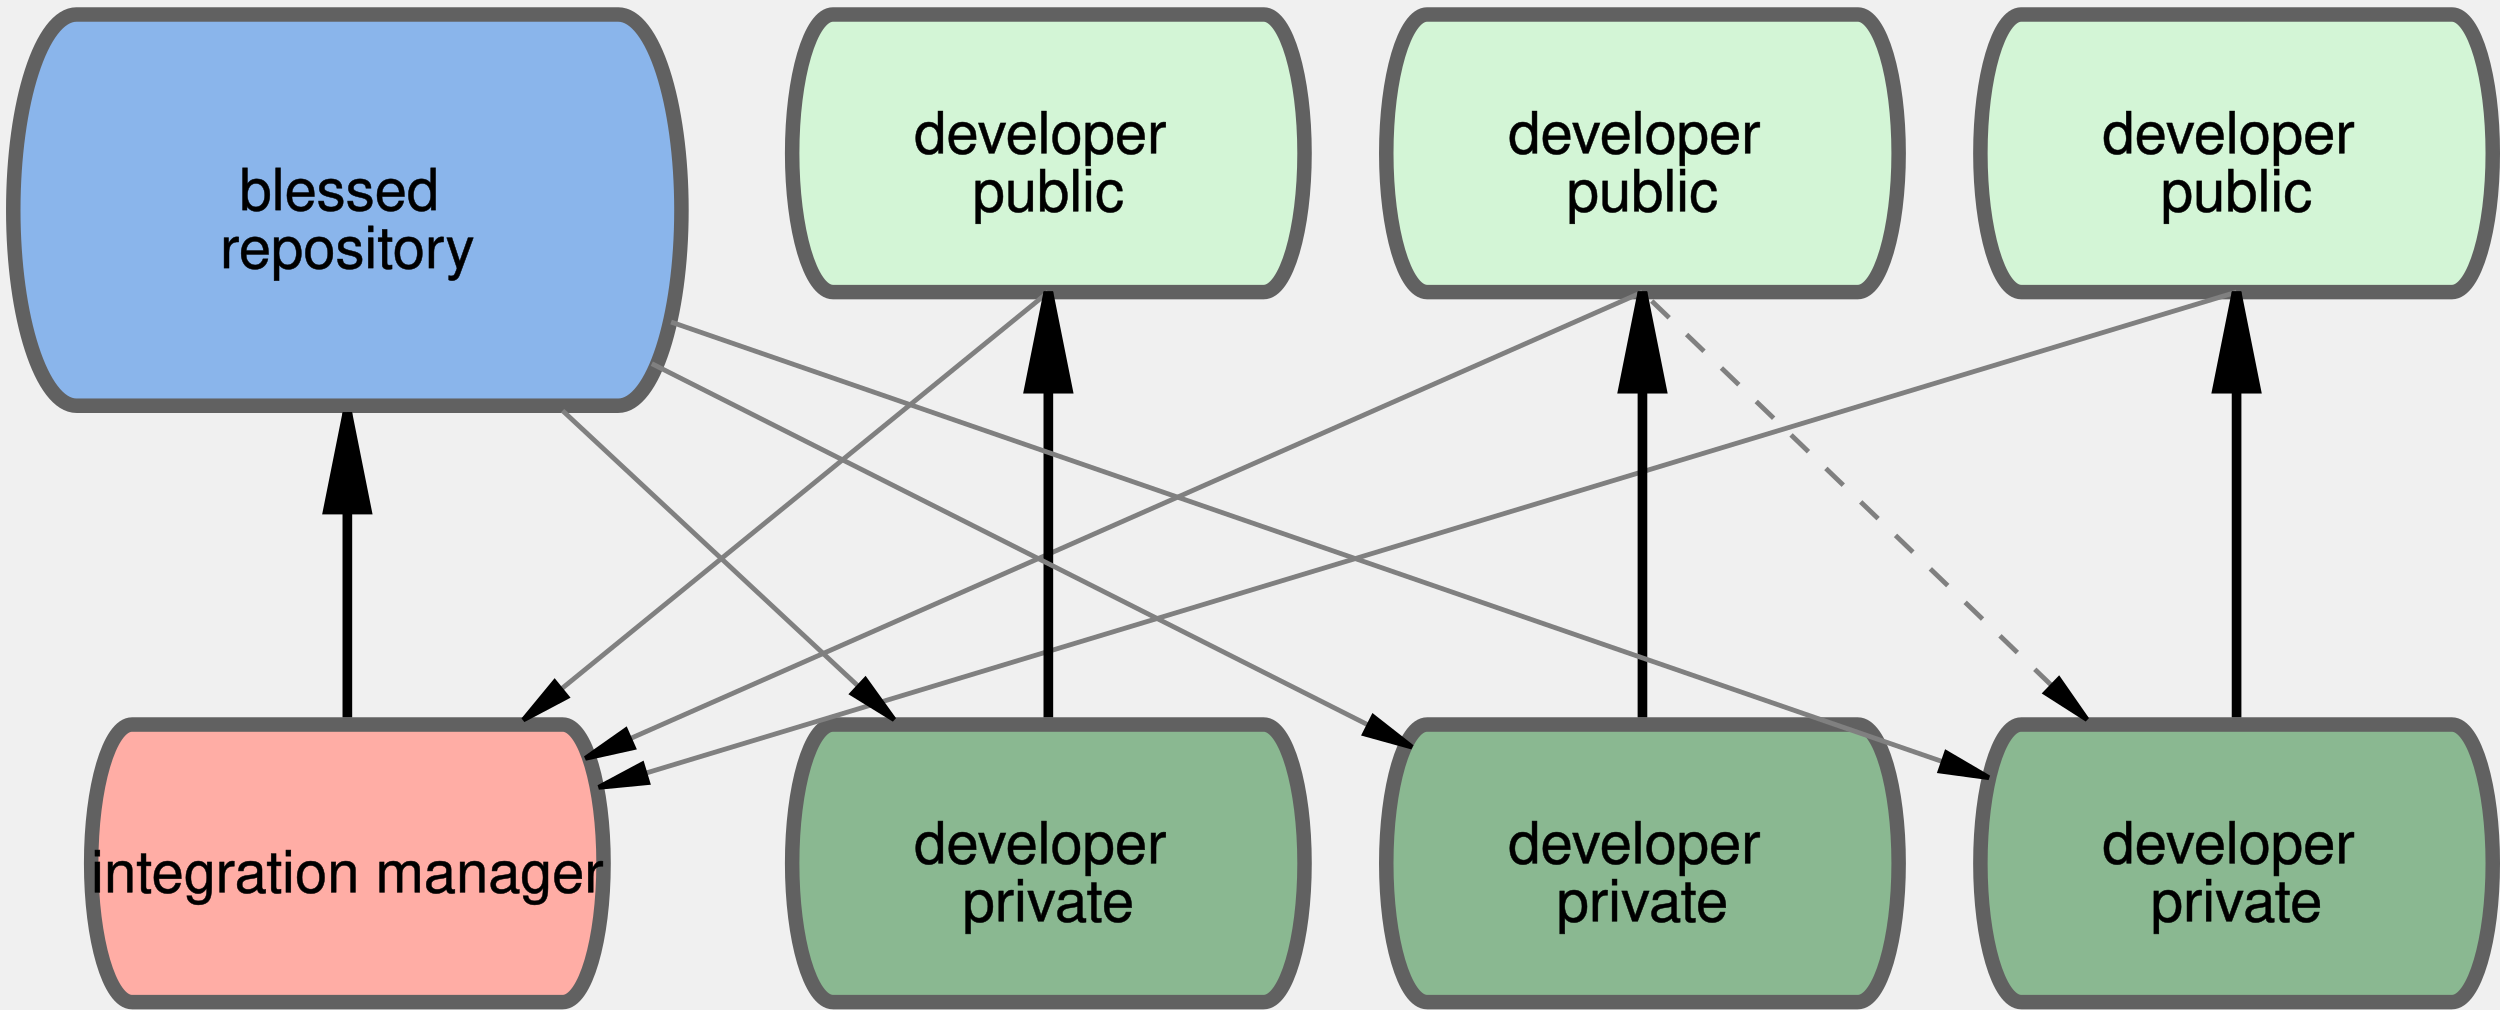
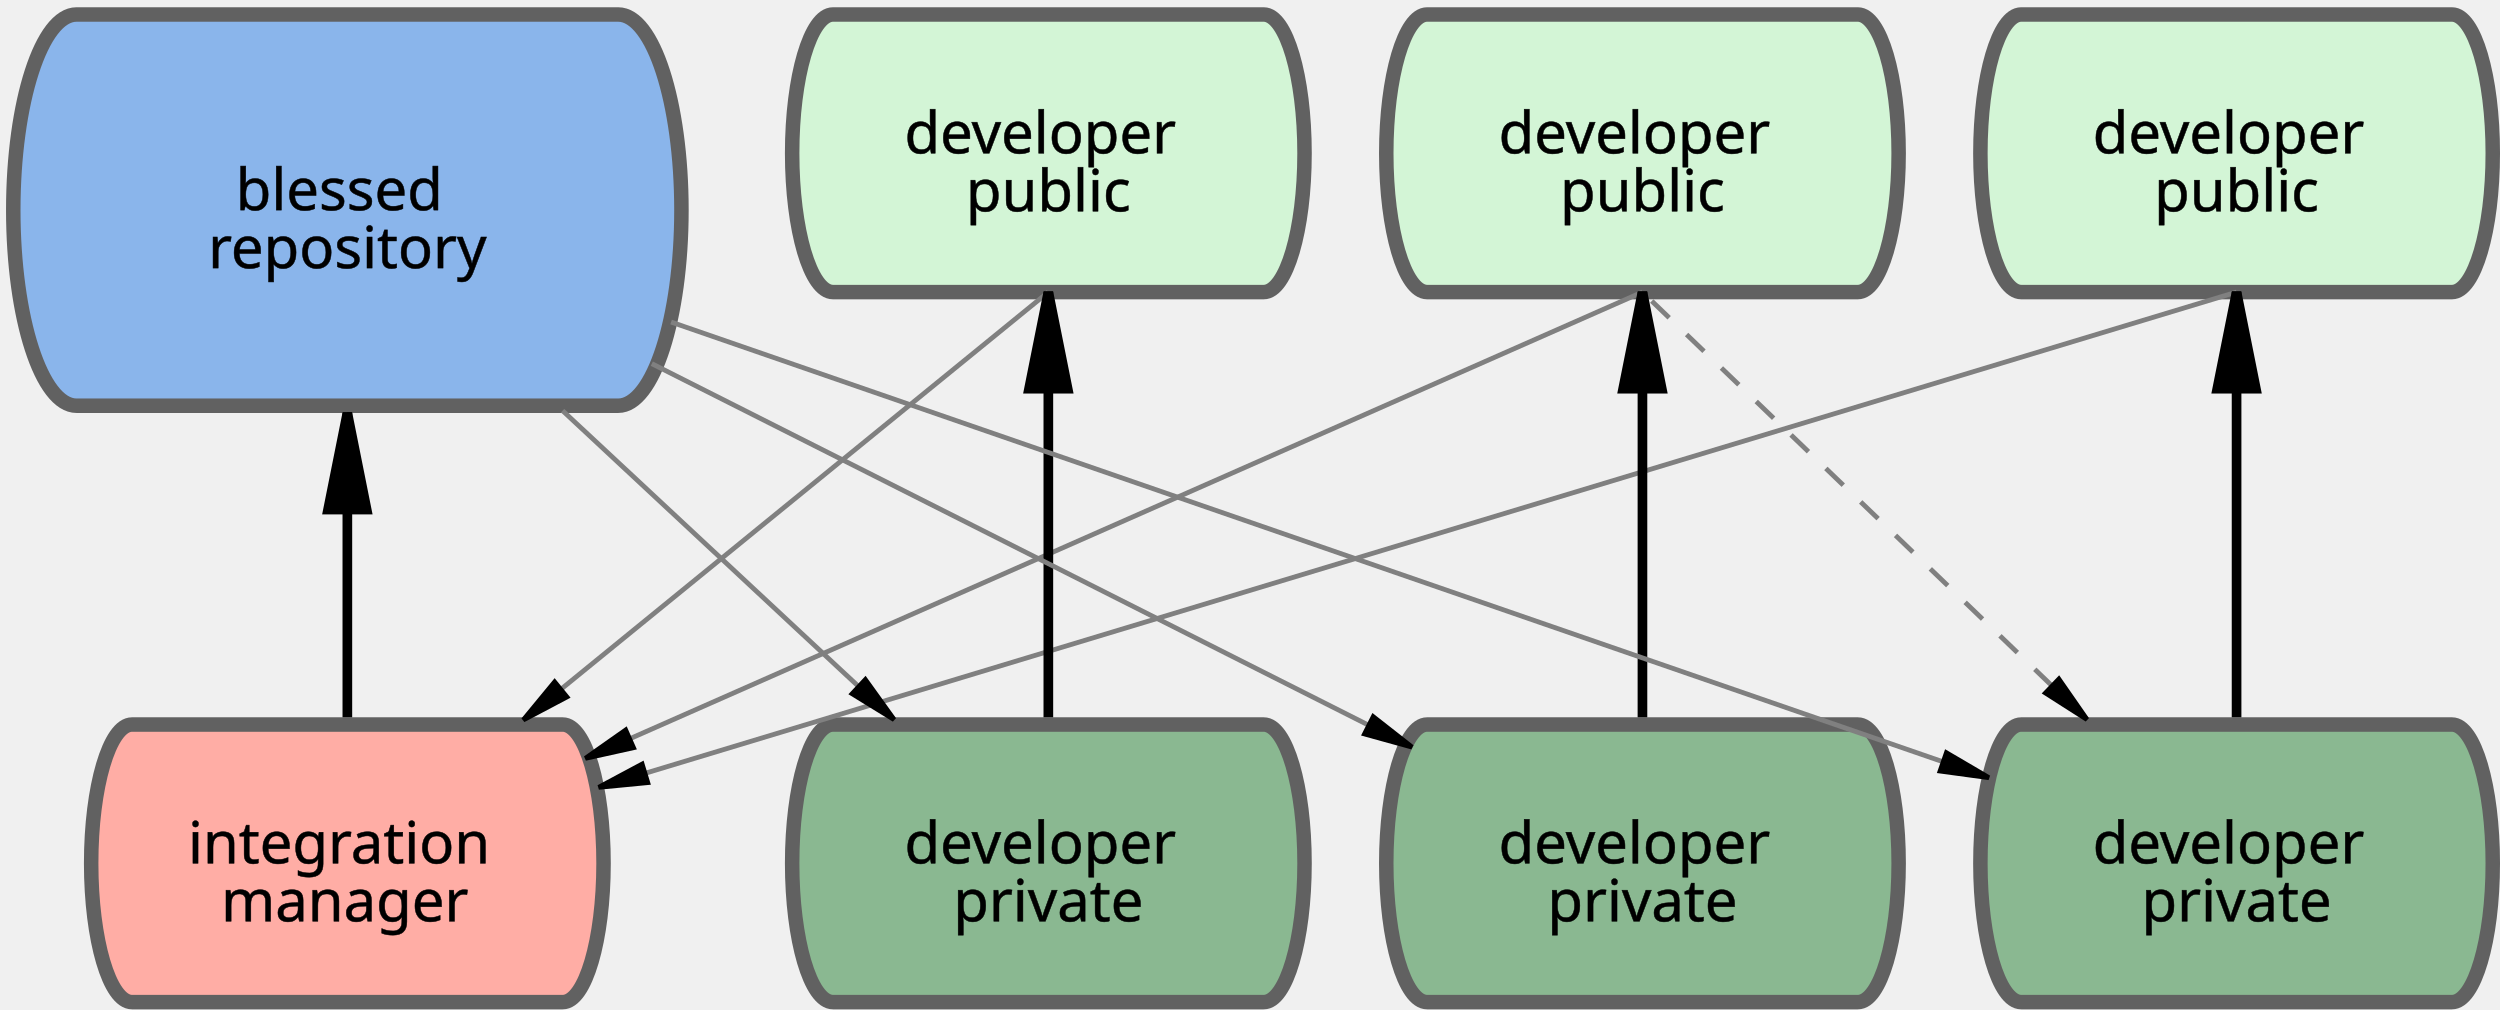
- <svg xmlns="http://www.w3.org/2000/svg">
-   <defs>
-     <marker id="Arrow1Lstart" orient="auto" refX="0.0" refY="0.0" style="overflow:visible">
-       <path d="M 10,0.0 L 10.0,-2.0 L 0.0,0.0 L 10.0,2.0 z" id="path3663" style="fill-rule:evenodd;stroke:#000000;stroke-width:1.0px;marker-start:none" />
+ <svg xmlns="http://www.w3.org/2000/svg" version="1.1" width="100%" height="100%" id="svg2">
+   <defs id="defs4">
+     <marker refX="0" refY="0" orient="auto" id="Arrow1Lstart" style="overflow:visible">
+       <path d="M 10,0 10,-2 0,0 10,2 z" id="path3663" style="fill-rule:evenodd;stroke:#000000;stroke-width:1px;marker-start:none" />
    </marker>
  </defs>
-   <g style="stroke:#000000;fill:#fff">
-     <rect height="57.47" id="1957" rx="8.458" ry="28.735" style="stroke:#616161;stroke-width:3px;fill:#d3f5d6" width="106.079" x="287.0" y="3.0" />
-     <text id="1957_text" style="fill:#000000;stroke:#000000;stroke-width:0.1px;font-family: Helvetica;font-size:12px" x="287.0" y="3.0">
-       <tspan fill="#000000" font-family="LucidaGrande;" font-size="12.0px" id="1957_line1" stroke="#000000" text-align="center" text-anchor="middle" x="340.039" y="31.735">
- 				developer
- 			</tspan>
-       <tspan fill="#000000" font-family="LucidaGrande;" font-size="12.0px" id="1957_line2" stroke="#000000" text-align="center" text-anchor="middle" x="340.039" y="43.735">
- 				public
- 			</tspan>
+   <g id="g2908">
+     <rect width="106.079" height="57.47" rx="8.458" ry="28.735" x="287" y="3" id="1957" style="fill:#d3f5d6;stroke:#616161;stroke-width:3px" />
+     <text x="287" y="3" id="1957_text" style="font-size:12px;fill:#000000;stroke:#000000;stroke-width:0.1px;font-family:Helvetica">
+       <tspan x="340.039" y="31.735" id="1957_line1" style="font-size:12px;text-align:center;text-anchor:middle;fill:#000000;stroke:#000000;font-family:'LucidaGrande;'">developer</tspan>
+       <tspan x="340.039" y="43.735" id="1957_line2" style="font-size:12px;text-align:center;text-anchor:middle;fill:#000000;stroke:#000000;font-family:'LucidaGrande;'">public</tspan>
    </text>
-     <rect height="57.47" id="1972" rx="8.458" ry="28.735" style="stroke:#616161;stroke-width:3px;fill:#d3f5d6" width="106.079" x="164.0" y="3.0" />
-     <text id="1972_text" style="fill:#000000;stroke:#000000;stroke-width:0.1px;font-family: Helvetica;font-size:12px" x="164.0" y="3.0">
-       <tspan fill="#000000" font-family="LucidaGrande;" font-size="12.0px" id="1972_line1" stroke="#000000" text-align="center" text-anchor="middle" x="217.04" y="31.735">
- 				developer
- 			</tspan>
-       <tspan fill="#000000" font-family="LucidaGrande;" font-size="12.0px" id="1972_line2" stroke="#000000" text-align="center" text-anchor="middle" x="217.04" y="43.735">
- 				public
- 			</tspan>
+     <rect width="106.079" height="57.47" rx="8.458" ry="28.735" x="164" y="3" id="1972" style="fill:#d3f5d6;stroke:#616161;stroke-width:3px" />
+     <text x="164" y="3" id="1972_text" style="font-size:12px;fill:#000000;stroke:#000000;stroke-width:0.1px;font-family:Helvetica">
+       <tspan x="217.04" y="31.735" id="1972_line1" style="font-size:12px;text-align:center;text-anchor:middle;fill:#000000;stroke:#000000;font-family:'LucidaGrande;'">developer</tspan>
+       <tspan x="217.04" y="43.735" id="1972_line2" style="font-size:12px;text-align:center;text-anchor:middle;fill:#000000;stroke:#000000;font-family:'LucidaGrande;'">public</tspan>
    </text>
-     <rect height="57.47" id="1973" rx="8.458" ry="28.735" style="stroke:#616161;stroke-width:3px;fill:#ffada5" width="106.079" x="18.874" y="150.0" />
-     <text id="1973_text" style="fill:#000000;stroke:#000000;stroke-width:0.1px;font-family: Helvetica;font-size:12px" x="18.874" y="150.0">
-       <tspan fill="#000000" font-family="LucidaGrande;" font-size="12.0px" id="1973_line1" stroke="#000000" text-align="center" text-anchor="middle" x="71.913" y="184.735">
- 				integration manager
- 			</tspan>
+     <rect width="106.079" height="57.47" rx="8.458" ry="28.735" x="18.874" y="150" id="1973" style="fill:#ffada5;stroke:#616161;stroke-width:3px" />
+     <text x="18.824" y="144" id="1973_text" style="font-size:12px;fill:#000000;stroke:#000000;stroke-width:0.1px;font-family:Helvetica">
+       <tspan x="71.864" y="178.735" id="1973_line1" style="font-size:12px;text-align:center;text-anchor:middle;fill:#000000;stroke:#000000;font-family:'LucidaGrande;'">integration</tspan>
+       <tspan x="71.374" y="190.735" id="tspan2906" style="font-size:12px;text-align:center;text-anchor:middle;fill:#000000;stroke:#000000;font-family:'LucidaGrande;'">manager</tspan>
    </text>
-     <rect height="57.47" id="1974" rx="8.458" ry="28.735" style="stroke:#616161;stroke-width:3px;fill:#d3f5d6" width="106.079" x="410.001" y="3.0" />
-     <text id="1974_text" style="fill:#000000;stroke:#000000;stroke-width:0.1px;font-family: Helvetica;font-size:12px" x="410.001" y="3.0">
-       <tspan fill="#000000" font-family="LucidaGrande;" font-size="12.0px" id="1974_line1" stroke="#000000" text-align="center" text-anchor="middle" x="463.041" y="31.735">
- 				developer
- 			</tspan>
-       <tspan fill="#000000" font-family="LucidaGrande;" font-size="12.0px" id="1974_line2" stroke="#000000" text-align="center" text-anchor="middle" x="463.041" y="43.735">
- 				public
- 			</tspan>
+     <rect width="106.079" height="57.47" rx="8.458" ry="28.735" x="410.001" y="3" id="1974" style="fill:#d3f5d6;stroke:#616161;stroke-width:3px" />
+     <text x="410.001" y="3" id="1974_text" style="font-size:12px;fill:#000000;stroke:#000000;stroke-width:0.1px;font-family:Helvetica">
+       <tspan x="463.041" y="31.735" id="1974_line1" style="font-size:12px;text-align:center;text-anchor:middle;fill:#000000;stroke:#000000;font-family:'LucidaGrande;'">developer</tspan>
+       <tspan x="463.041" y="43.735" id="1974_line2" style="font-size:12px;text-align:center;text-anchor:middle;fill:#000000;stroke:#000000;font-family:'LucidaGrande;'">public</tspan>
    </text>
-     <rect height="81.0" id="1987" rx="13.098" ry="40.5" style="stroke:#616161;stroke-width:3px;fill:#8ab5eb" width="138.331" x="2.748" y="3.0" />
-     <text id="1987_text" style="fill:#000000;stroke:#000000;stroke-width:0.1px;font-family: Helvetica;font-size:12px" x="2.748" y="3.0">
-       <tspan fill="#000000" font-family="LucidaGrande;" font-size="12.0px" id="1987_line1" stroke="#000000" text-align="center" text-anchor="middle" x="71.913" y="43.5">
- 				blessed
- 			</tspan>
-       <tspan fill="#000000" font-family="LucidaGrande;" font-size="12.0px" id="1987_line2" stroke="#000000" text-align="center" text-anchor="middle" x="71.913" y="55.5">
- 				repository
- 			</tspan>
+     <rect width="138.331" height="81" rx="13.098" ry="40.5" x="2.748" y="3" id="1987" style="fill:#8ab5eb;stroke:#616161;stroke-width:3px" />
+     <text x="2.748" y="3" id="1987_text" style="font-size:12px;fill:#000000;stroke:#000000;stroke-width:0.1px;font-family:Helvetica">
+       <tspan x="71.913" y="43.5" id="1987_line1" style="font-size:12px;text-align:center;text-anchor:middle;fill:#000000;stroke:#000000;font-family:'LucidaGrande;'">blessed</tspan>
+       <tspan x="71.913" y="55.5" id="1987_line2" style="font-size:12px;text-align:center;text-anchor:middle;fill:#000000;stroke:#000000;font-family:'LucidaGrande;'">repository</tspan>
    </text>
-     <path d="M 71.913,85.5 L 71.913,148.5" id="1990" style="marker-start:url(#Arrow1Lstart);stroke:#000000;stroke-width:2px;marker-end:none;fill:none" />
-     <rect height="57.47" id="1991" rx="8.458" ry="28.735" style="stroke:#616161;stroke-width:3px;fill:#8ab891" width="106.079" x="287.0" y="150.0" />
-     <text id="1991_text" style="fill:#000000;stroke:#000000;stroke-width:0.1px;font-family: Helvetica;font-size:12px" x="287.0" y="150.0">
-       <tspan fill="#000000" font-family="LucidaGrande;" font-size="12.0px" id="1991_line1" stroke="#000000" text-align="center" text-anchor="middle" x="340.039" y="178.735">
- 				developer
- 			</tspan>
-       <tspan fill="#000000" font-family="LucidaGrande;" font-size="12.0px" id="1991_line2" stroke="#000000" text-align="center" text-anchor="middle" x="340.039" y="190.735">
- 				private
- 			</tspan>
+     <path d="m 71.913,85.5 0,63" id="1990" style="fill:none;stroke:#000000;stroke-width:2px;marker-start:url(#Arrow1Lstart);marker-end:none" />
+     <rect width="106.079" height="57.47" rx="8.458" ry="28.735" x="287" y="150" id="1991" style="fill:#8ab891;stroke:#616161;stroke-width:3px" />
+     <text x="287" y="150" id="1991_text" style="font-size:12px;fill:#000000;stroke:#000000;stroke-width:0.1px;font-family:Helvetica">
+       <tspan x="340.039" y="178.735" id="1991_line1" style="font-size:12px;text-align:center;text-anchor:middle;fill:#000000;stroke:#000000;font-family:'LucidaGrande;'">developer</tspan>
+       <tspan x="340.039" y="190.735" id="1991_line2" style="font-size:12px;text-align:center;text-anchor:middle;fill:#000000;stroke:#000000;font-family:'LucidaGrande;'">private</tspan>
    </text>
-     <rect height="57.47" id="1993" rx="8.458" ry="28.735" style="stroke:#616161;stroke-width:3px;fill:#8ab891" width="106.079" x="164.0" y="150.0" />
-     <text id="1993_text" style="fill:#000000;stroke:#000000;stroke-width:0.1px;font-family: Helvetica;font-size:12px" x="164.0" y="150.0">
-       <tspan fill="#000000" font-family="LucidaGrande;" font-size="12.0px" id="1993_line1" stroke="#000000" text-align="center" text-anchor="middle" x="217.04" y="178.735">
- 				developer
- 			</tspan>
-       <tspan fill="#000000" font-family="LucidaGrande;" font-size="12.0px" id="1993_line2" stroke="#000000" text-align="center" text-anchor="middle" x="217.04" y="190.735">
- 				private
- 			</tspan>
+     <rect width="106.079" height="57.47" rx="8.458" ry="28.735" x="164" y="150" id="1993" style="fill:#8ab891;stroke:#616161;stroke-width:3px" />
+     <text x="164" y="150" id="1993_text" style="font-size:12px;fill:#000000;stroke:#000000;stroke-width:0.1px;font-family:Helvetica">
+       <tspan x="217.04" y="178.735" id="1993_line1" style="font-size:12px;text-align:center;text-anchor:middle;fill:#000000;stroke:#000000;font-family:'LucidaGrande;'">developer</tspan>
+       <tspan x="217.04" y="190.735" id="1993_line2" style="font-size:12px;text-align:center;text-anchor:middle;fill:#000000;stroke:#000000;font-family:'LucidaGrande;'">private</tspan>
    </text>
-     <rect height="57.47" id="1994" rx="8.458" ry="28.735" style="stroke:#616161;stroke-width:3px;fill:#8ab891" width="106.079" x="410.001" y="150.0" />
-     <text id="1994_text" style="fill:#000000;stroke:#000000;stroke-width:0.1px;font-family: Helvetica;font-size:12px" x="410.001" y="150.0">
-       <tspan fill="#000000" font-family="LucidaGrande;" font-size="12.0px" id="1994_line1" stroke="#000000" text-align="center" text-anchor="middle" x="463.041" y="178.735">
- 				developer
- 			</tspan>
-       <tspan fill="#000000" font-family="LucidaGrande;" font-size="12.0px" id="1994_line2" stroke="#000000" text-align="center" text-anchor="middle" x="463.041" y="190.735">
- 				private
- 			</tspan>
+     <rect width="106.079" height="57.47" rx="8.458" ry="28.735" x="410.001" y="150" id="1994" style="fill:#8ab891;stroke:#616161;stroke-width:3px" />
+     <text x="410.001" y="150" id="1994_text" style="font-size:12px;fill:#000000;stroke:#000000;stroke-width:0.1px;font-family:Helvetica">
+       <tspan x="463.041" y="178.735" id="1994_line1" style="font-size:12px;text-align:center;text-anchor:middle;fill:#000000;stroke:#000000;font-family:'LucidaGrande;'">developer</tspan>
+       <tspan x="463.041" y="190.735" id="1994_line2" style="font-size:12px;text-align:center;text-anchor:middle;fill:#000000;stroke:#000000;font-family:'LucidaGrande;'">private</tspan>
    </text>
-     <path d="M 121.193,156.999 L 340.039,60.47" id="1998" style="marker-start:url(#Arrow1Lstart);stroke:#808080;marker-end:none;fill:none" />
-     <path d="M 108.337,149.052 L 217.04,60.47" id="1999" style="marker-start:url(#Arrow1Lstart);stroke:#808080;marker-end:none;fill:none" />
-     <path d="M 123.946,163.002 L 463.04,60.47" id="2000" style="marker-start:url(#Arrow1Lstart);stroke:#808080;marker-end:none;fill:none" />
-     <path d="M 217.04,60.47 L 217.04,148.5" id="2002" style="marker-start:url(#Arrow1Lstart);stroke:#000000;stroke-width:2px;marker-end:none;fill:none" />
-     <path d="M 340.039,60.47 L 340.039,148.5" id="2003" style="marker-start:url(#Arrow1Lstart);stroke:#000000;stroke-width:2px;marker-end:none;fill:none" />
-     <path d="M 463.04,60.47 L 463.04,148.5" id="2004" style="marker-start:url(#Arrow1Lstart);stroke:#000000;stroke-width:2px;marker-end:none;fill:none" />
-     <path d="M 185.106,148.977 L 116.473,85.023" id="2006" style="marker-start:url(#Arrow1Lstart);stroke:#808080;marker-end:none;fill:none" />
-     <path d="M 292.33,154.671 L 134.946,75.292" id="2007" style="marker-start:url(#Arrow1Lstart);stroke:#808080;marker-end:none;fill:none" />
-     <path d="M 411.766,161.006 L 138.936,66.674" id="2008" style="marker-start:url(#Arrow1Lstart);stroke:#808080;marker-end:none;fill:none" />
-     <path d="M 432.074,148.96 L 340.039,60.47" id="2009" style="marker-start:url(#Arrow1Lstart);stroke:#808080;marker-end:none;stroke-dasharray:5 5;fill:none" />
+     <path d="M 121.193,156.999 340.039,60.47" id="1998" style="fill:none;stroke:#808080;marker-start:url(#Arrow1Lstart);marker-end:none" />
+     <path d="M 108.337,149.052 217.04,60.47" id="1999" style="fill:none;stroke:#808080;marker-start:url(#Arrow1Lstart);marker-end:none" />
+     <path d="M 123.946,163.002 463.04,60.47" id="2000" style="fill:none;stroke:#808080;marker-start:url(#Arrow1Lstart);marker-end:none" />
+     <path d="m 217.04,60.47 0,88.03" id="2002" style="fill:none;stroke:#000000;stroke-width:2px;marker-start:url(#Arrow1Lstart);marker-end:none" />
+     <path d="m 340.039,60.47 0,88.03" id="2003" style="fill:none;stroke:#000000;stroke-width:2px;marker-start:url(#Arrow1Lstart);marker-end:none" />
+     <path d="m 463.04,60.47 0,88.03" id="2004" style="fill:none;stroke:#000000;stroke-width:2px;marker-start:url(#Arrow1Lstart);marker-end:none" />
+     <path d="M 185.106,148.977 116.473,85.023" id="2006" style="fill:none;stroke:#808080;marker-start:url(#Arrow1Lstart);marker-end:none" />
+     <path d="M 292.33,154.671 134.946,75.292" id="2007" style="fill:none;stroke:#808080;marker-start:url(#Arrow1Lstart);marker-end:none" />
+     <path d="M 411.766,161.006 138.936,66.674" id="2008" style="fill:none;stroke:#808080;marker-start:url(#Arrow1Lstart);marker-end:none" />
+     <path d="M 432.074,148.96 340.039,60.47" id="2009" style="fill:none;stroke:#808080;stroke-dasharray:5, 5;marker-start:url(#Arrow1Lstart);marker-end:none" />
  </g>
</svg>
